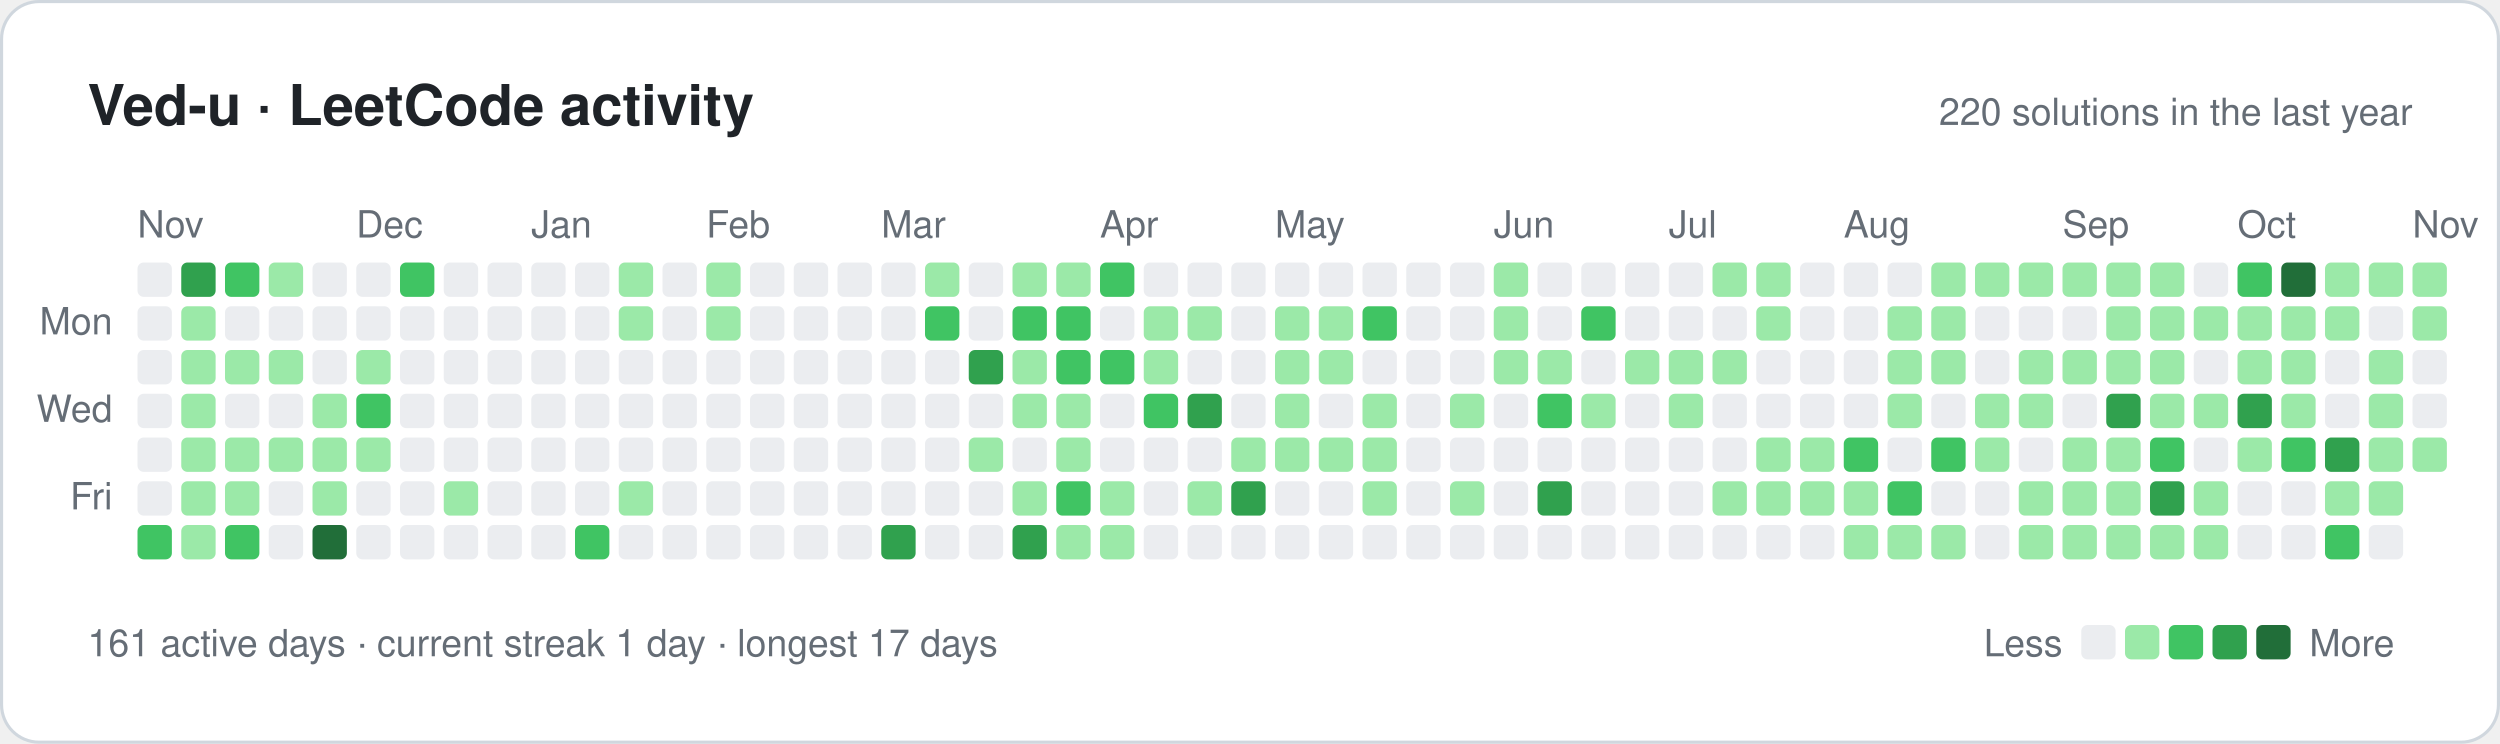
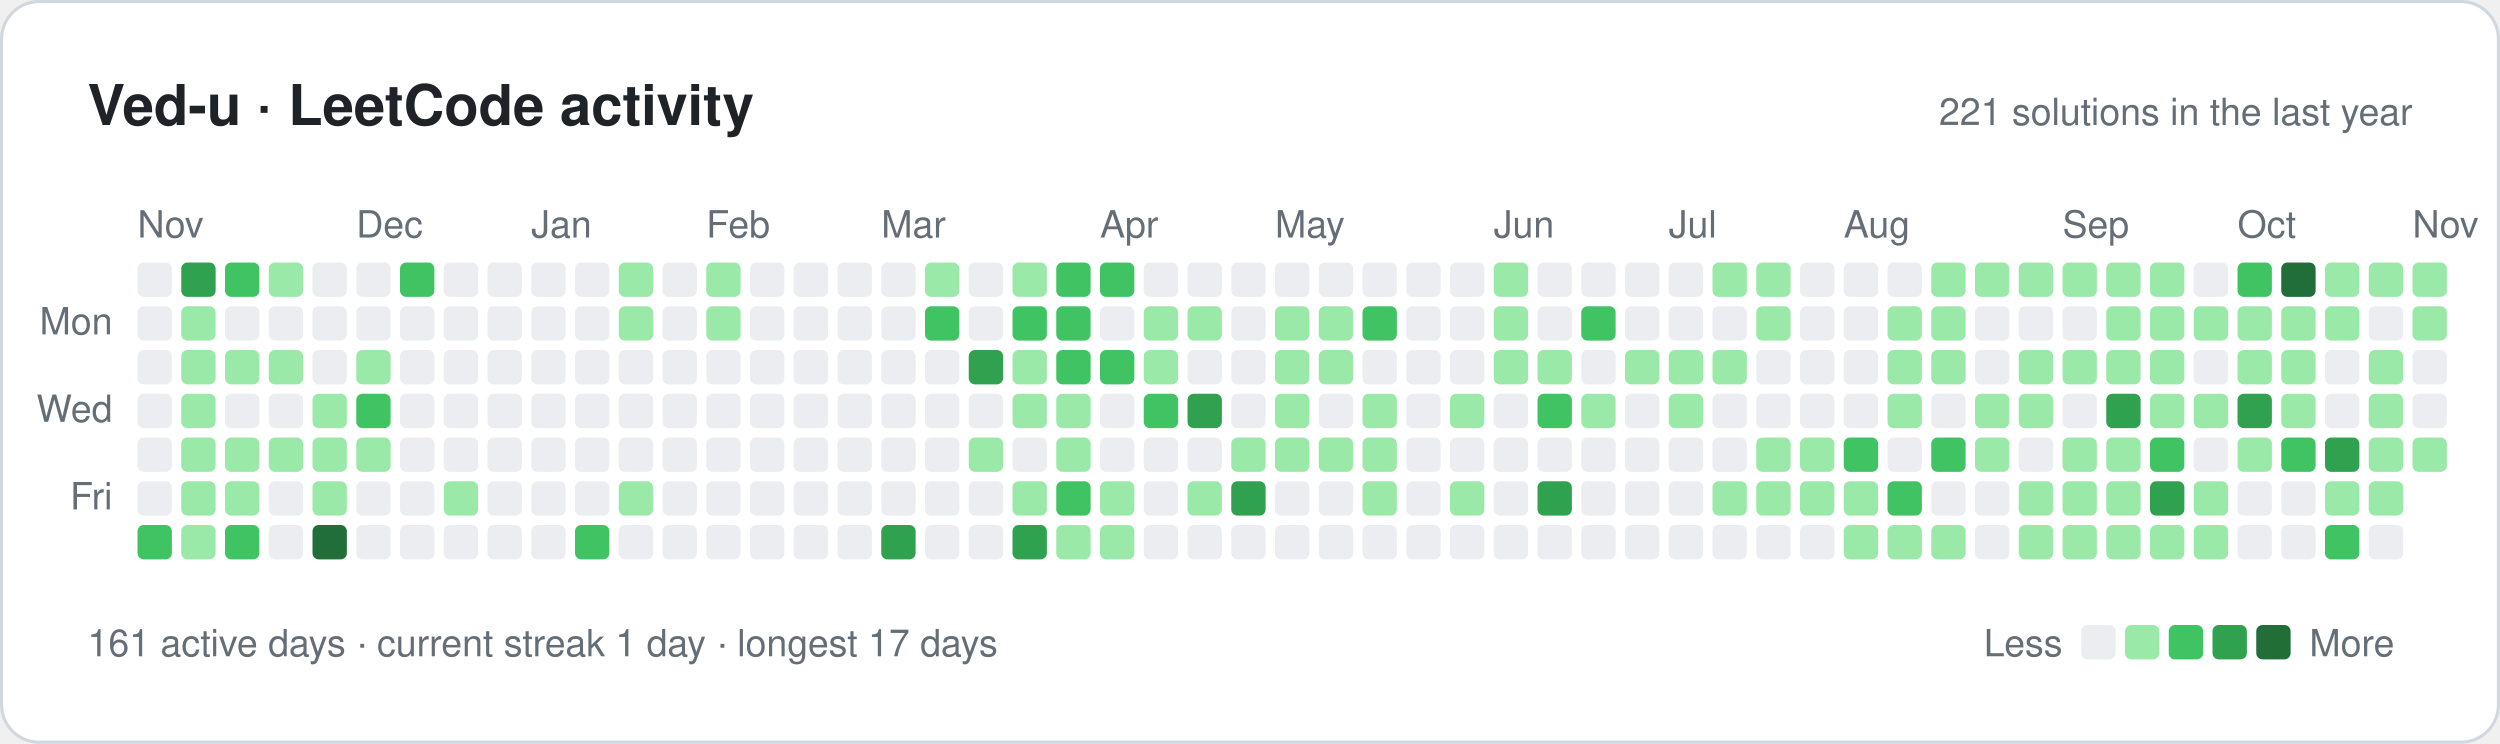
<svg xmlns="http://www.w3.org/2000/svg" width="800" height="238" viewBox="0 0 800 238" font-family="-apple-system,BlinkMacSystemFont,'Segoe UI',Helvetica,Arial,sans-serif" role="img" aria-labelledby="t">
  <style>
.bg{fill:#ffffff;stroke:#d0d7de}.title{fill:#1f2328;font-size:18px;font-weight:600}.muted{fill:#656d76;font-size:12px}
.label{fill:#1f2328;font-size:13px;font-weight:600}.value{fill:#1f2328;font-size:22px;font-weight:700}.value-sm{fill:#1f2328;font-size:14px;font-weight:700}
.total{fill:#1f2328;font-size:30px;font-weight:700}.track{fill:#eaeef2}.ring-track{stroke:#eaeef2}.divider{stroke:#d0d7de}.grid{stroke:#d0d7de;fill:none}
@media (prefers-color-scheme: dark){.bg{fill:#0d1117;stroke:#30363d}.title,.label,.value,.value-sm,.total{fill:#e6edf3}.muted{fill:#8b949e}.track{fill:#21262d}.ring-track{stroke:#21262d}.divider{stroke:#30363d}.grid{stroke:#30363d}}
@keyframes ls-fade{from{opacity:0;transform:translateY(6px)}to{opacity:1;transform:none}}
@keyframes ls-grow{from{transform:scaleX(0)}to{transform:scaleX(1)}}
@keyframes ls-pop{from{opacity:0;transform:scale(.2)}to{opacity:1;transform:scale(1)}}
@keyframes ls-pulse{0%,100%{opacity:1}50%{opacity:.3}}
.fade{animation:ls-fade .6s ease-out both}
.grow{transform-box:fill-box;transform-origin:left center;animation:ls-grow .9s cubic-bezier(.2,.7,.3,1) both}
.pulse{animation:ls-pulse 1.8s ease-in-out infinite}
.d1{animation-delay:0.12s}
.d2{animation-delay:0.24s}
.d3{animation-delay:0.36s}
.d4{animation-delay:0.48s}
.d5{animation-delay:0.60s}
.d6{animation-delay:0.72s}
.d7{animation-delay:0.84s}
.d8{animation-delay:0.96s}
@media (prefers-reduced-motion: reduce){*{animation:none!important}}
.h0{fill:#ebedf0}.h1{fill:#9be9a8}.h2{fill:#40c463}.h3{fill:#30a14e}.h4{fill:#216e39}
@media (prefers-color-scheme: dark){.h0{fill:#161b22}.h1{fill:#0e4429}.h2{fill:#006d32}.h3{fill:#26a641}.h4{fill:#39d353}}
</style>
  <rect x="0.5" y="0.5" width="799" height="237" rx="12" class="bg" />
  <g class="fade">
    <text x="28" y="40" class="title">Ved-u · LeetCode activity</text>
-     <text x="772" y="40" class="muted" text-anchor="end">220 solutions in the last year</text>
+     <text x="772" y="40" class="muted" text-anchor="end">221 solutions in the last year</text>
  </g>
  <text x="44" y="76" class="muted" font-size="11">Nov</text>
  <text x="114" y="76" class="muted" font-size="11">Dec</text>
  <text x="170" y="76" class="muted" font-size="11">Jan</text>
  <text x="226" y="76" class="muted" font-size="11">Feb</text>
  <text x="282" y="76" class="muted" font-size="11">Mar</text>
  <text x="352" y="76" class="muted" font-size="11">Apr</text>
  <text x="408" y="76" class="muted" font-size="11">May</text>
  <text x="478" y="76" class="muted" font-size="11">Jun</text>
  <text x="534" y="76" class="muted" font-size="11">Jul</text>
  <text x="590" y="76" class="muted" font-size="11">Aug</text>
  <text x="660" y="76" class="muted" font-size="11">Sep</text>
  <text x="716" y="76" class="muted" font-size="11">Oct</text>
  <text x="772" y="76" class="muted" font-size="11">Nov</text>
  <text x="36" y="107" class="muted" font-size="10" text-anchor="end">Mon</text>
  <text x="36" y="135" class="muted" font-size="10" text-anchor="end">Wed</text>
  <text x="36" y="163" class="muted" font-size="10" text-anchor="end">Fri</text>
  <g class="fade d1">
    <rect x="44" y="84" width="11" height="11" rx="2" class="h0" />
    <rect x="44" y="98" width="11" height="11" rx="2" class="h0" />
    <rect x="44" y="112" width="11" height="11" rx="2" class="h0" />
    <rect x="44" y="126" width="11" height="11" rx="2" class="h0" />
    <rect x="44" y="140" width="11" height="11" rx="2" class="h0" />
    <rect x="44" y="154" width="11" height="11" rx="2" class="h0" />
    <rect x="44" y="168" width="11" height="11" rx="2" class="h2" />
    <rect x="58" y="84" width="11" height="11" rx="2" class="h3" />
    <rect x="58" y="98" width="11" height="11" rx="2" class="h1" />
    <rect x="58" y="112" width="11" height="11" rx="2" class="h1" />
    <rect x="58" y="126" width="11" height="11" rx="2" class="h1" />
    <rect x="58" y="140" width="11" height="11" rx="2" class="h1" />
    <rect x="58" y="154" width="11" height="11" rx="2" class="h1" />
    <rect x="58" y="168" width="11" height="11" rx="2" class="h1" />
    <rect x="72" y="84" width="11" height="11" rx="2" class="h2" />
    <rect x="72" y="98" width="11" height="11" rx="2" class="h0" />
    <rect x="72" y="112" width="11" height="11" rx="2" class="h1" />
    <rect x="72" y="126" width="11" height="11" rx="2" class="h0" />
    <rect x="72" y="140" width="11" height="11" rx="2" class="h1" />
    <rect x="72" y="154" width="11" height="11" rx="2" class="h1" />
    <rect x="72" y="168" width="11" height="11" rx="2" class="h2" />
    <rect x="86" y="84" width="11" height="11" rx="2" class="h1" />
    <rect x="86" y="98" width="11" height="11" rx="2" class="h0" />
    <rect x="86" y="112" width="11" height="11" rx="2" class="h1" />
    <rect x="86" y="126" width="11" height="11" rx="2" class="h0" />
    <rect x="86" y="140" width="11" height="11" rx="2" class="h1" />
    <rect x="86" y="154" width="11" height="11" rx="2" class="h0" />
    <rect x="86" y="168" width="11" height="11" rx="2" class="h0" />
    <rect x="100" y="84" width="11" height="11" rx="2" class="h0" />
    <rect x="100" y="98" width="11" height="11" rx="2" class="h0" />
    <rect x="100" y="112" width="11" height="11" rx="2" class="h0" />
    <rect x="100" y="126" width="11" height="11" rx="2" class="h1" />
    <rect x="100" y="140" width="11" height="11" rx="2" class="h1" />
    <rect x="100" y="154" width="11" height="11" rx="2" class="h1" />
    <rect x="100" y="168" width="11" height="11" rx="2" class="h4" />
    <rect x="114" y="84" width="11" height="11" rx="2" class="h0" />
    <rect x="114" y="98" width="11" height="11" rx="2" class="h0" />
    <rect x="114" y="112" width="11" height="11" rx="2" class="h1" />
    <rect x="114" y="126" width="11" height="11" rx="2" class="h2" />
    <rect x="114" y="140" width="11" height="11" rx="2" class="h1" />
    <rect x="114" y="154" width="11" height="11" rx="2" class="h0" />
    <rect x="114" y="168" width="11" height="11" rx="2" class="h0" />
    <rect x="128" y="84" width="11" height="11" rx="2" class="h2" />
    <rect x="128" y="98" width="11" height="11" rx="2" class="h0" />
    <rect x="128" y="112" width="11" height="11" rx="2" class="h0" />
    <rect x="128" y="126" width="11" height="11" rx="2" class="h0" />
    <rect x="128" y="140" width="11" height="11" rx="2" class="h0" />
    <rect x="128" y="154" width="11" height="11" rx="2" class="h0" />
    <rect x="128" y="168" width="11" height="11" rx="2" class="h0" />
    <rect x="142" y="84" width="11" height="11" rx="2" class="h0" />
    <rect x="142" y="98" width="11" height="11" rx="2" class="h0" />
    <rect x="142" y="112" width="11" height="11" rx="2" class="h0" />
    <rect x="142" y="126" width="11" height="11" rx="2" class="h0" />
    <rect x="142" y="140" width="11" height="11" rx="2" class="h0" />
    <rect x="142" y="154" width="11" height="11" rx="2" class="h1" />
    <rect x="142" y="168" width="11" height="11" rx="2" class="h0" />
    <rect x="156" y="84" width="11" height="11" rx="2" class="h0" />
    <rect x="156" y="98" width="11" height="11" rx="2" class="h0" />
    <rect x="156" y="112" width="11" height="11" rx="2" class="h0" />
    <rect x="156" y="126" width="11" height="11" rx="2" class="h0" />
    <rect x="156" y="140" width="11" height="11" rx="2" class="h0" />
    <rect x="156" y="154" width="11" height="11" rx="2" class="h0" />
    <rect x="156" y="168" width="11" height="11" rx="2" class="h0" />
    <rect x="170" y="84" width="11" height="11" rx="2" class="h0" />
    <rect x="170" y="98" width="11" height="11" rx="2" class="h0" />
    <rect x="170" y="112" width="11" height="11" rx="2" class="h0" />
    <rect x="170" y="126" width="11" height="11" rx="2" class="h0" />
    <rect x="170" y="140" width="11" height="11" rx="2" class="h0" />
    <rect x="170" y="154" width="11" height="11" rx="2" class="h0" />
    <rect x="170" y="168" width="11" height="11" rx="2" class="h0" />
    <rect x="184" y="84" width="11" height="11" rx="2" class="h0" />
    <rect x="184" y="98" width="11" height="11" rx="2" class="h0" />
    <rect x="184" y="112" width="11" height="11" rx="2" class="h0" />
    <rect x="184" y="126" width="11" height="11" rx="2" class="h0" />
    <rect x="184" y="140" width="11" height="11" rx="2" class="h0" />
    <rect x="184" y="154" width="11" height="11" rx="2" class="h0" />
    <rect x="184" y="168" width="11" height="11" rx="2" class="h2" />
    <rect x="198" y="84" width="11" height="11" rx="2" class="h1" />
    <rect x="198" y="98" width="11" height="11" rx="2" class="h1" />
    <rect x="198" y="112" width="11" height="11" rx="2" class="h0" />
    <rect x="198" y="126" width="11" height="11" rx="2" class="h0" />
    <rect x="198" y="140" width="11" height="11" rx="2" class="h0" />
    <rect x="198" y="154" width="11" height="11" rx="2" class="h1" />
    <rect x="198" y="168" width="11" height="11" rx="2" class="h0" />
    <rect x="212" y="84" width="11" height="11" rx="2" class="h0" />
    <rect x="212" y="98" width="11" height="11" rx="2" class="h0" />
    <rect x="212" y="112" width="11" height="11" rx="2" class="h0" />
    <rect x="212" y="126" width="11" height="11" rx="2" class="h0" />
    <rect x="212" y="140" width="11" height="11" rx="2" class="h0" />
    <rect x="212" y="154" width="11" height="11" rx="2" class="h0" />
    <rect x="212" y="168" width="11" height="11" rx="2" class="h0" />
    <rect x="226" y="84" width="11" height="11" rx="2" class="h1" />
    <rect x="226" y="98" width="11" height="11" rx="2" class="h1" />
    <rect x="226" y="112" width="11" height="11" rx="2" class="h0" />
    <rect x="226" y="126" width="11" height="11" rx="2" class="h0" />
    <rect x="226" y="140" width="11" height="11" rx="2" class="h0" />
    <rect x="226" y="154" width="11" height="11" rx="2" class="h0" />
    <rect x="226" y="168" width="11" height="11" rx="2" class="h0" />
    <rect x="240" y="84" width="11" height="11" rx="2" class="h0" />
    <rect x="240" y="98" width="11" height="11" rx="2" class="h0" />
    <rect x="240" y="112" width="11" height="11" rx="2" class="h0" />
    <rect x="240" y="126" width="11" height="11" rx="2" class="h0" />
    <rect x="240" y="140" width="11" height="11" rx="2" class="h0" />
    <rect x="240" y="154" width="11" height="11" rx="2" class="h0" />
    <rect x="240" y="168" width="11" height="11" rx="2" class="h0" />
    <rect x="254" y="84" width="11" height="11" rx="2" class="h0" />
    <rect x="254" y="98" width="11" height="11" rx="2" class="h0" />
    <rect x="254" y="112" width="11" height="11" rx="2" class="h0" />
    <rect x="254" y="126" width="11" height="11" rx="2" class="h0" />
    <rect x="254" y="140" width="11" height="11" rx="2" class="h0" />
    <rect x="254" y="154" width="11" height="11" rx="2" class="h0" />
    <rect x="254" y="168" width="11" height="11" rx="2" class="h0" />
    <rect x="268" y="84" width="11" height="11" rx="2" class="h0" />
    <rect x="268" y="98" width="11" height="11" rx="2" class="h0" />
    <rect x="268" y="112" width="11" height="11" rx="2" class="h0" />
    <rect x="268" y="126" width="11" height="11" rx="2" class="h0" />
    <rect x="268" y="140" width="11" height="11" rx="2" class="h0" />
    <rect x="268" y="154" width="11" height="11" rx="2" class="h0" />
    <rect x="268" y="168" width="11" height="11" rx="2" class="h0" />
    <rect x="282" y="84" width="11" height="11" rx="2" class="h0" />
    <rect x="282" y="98" width="11" height="11" rx="2" class="h0" />
    <rect x="282" y="112" width="11" height="11" rx="2" class="h0" />
    <rect x="282" y="126" width="11" height="11" rx="2" class="h0" />
    <rect x="282" y="140" width="11" height="11" rx="2" class="h0" />
    <rect x="282" y="154" width="11" height="11" rx="2" class="h0" />
    <rect x="282" y="168" width="11" height="11" rx="2" class="h3" />
    <rect x="296" y="84" width="11" height="11" rx="2" class="h1" />
    <rect x="296" y="98" width="11" height="11" rx="2" class="h2" />
    <rect x="296" y="112" width="11" height="11" rx="2" class="h0" />
    <rect x="296" y="126" width="11" height="11" rx="2" class="h0" />
    <rect x="296" y="140" width="11" height="11" rx="2" class="h0" />
    <rect x="296" y="154" width="11" height="11" rx="2" class="h0" />
    <rect x="296" y="168" width="11" height="11" rx="2" class="h0" />
    <rect x="310" y="84" width="11" height="11" rx="2" class="h0" />
    <rect x="310" y="98" width="11" height="11" rx="2" class="h0" />
    <rect x="310" y="112" width="11" height="11" rx="2" class="h3" />
    <rect x="310" y="126" width="11" height="11" rx="2" class="h0" />
    <rect x="310" y="140" width="11" height="11" rx="2" class="h1" />
    <rect x="310" y="154" width="11" height="11" rx="2" class="h0" />
    <rect x="310" y="168" width="11" height="11" rx="2" class="h0" />
    <rect x="324" y="84" width="11" height="11" rx="2" class="h1" />
    <rect x="324" y="98" width="11" height="11" rx="2" class="h2" />
    <rect x="324" y="112" width="11" height="11" rx="2" class="h1" />
    <rect x="324" y="126" width="11" height="11" rx="2" class="h1" />
    <rect x="324" y="140" width="11" height="11" rx="2" class="h0" />
    <rect x="324" y="154" width="11" height="11" rx="2" class="h1" />
    <rect x="324" y="168" width="11" height="11" rx="2" class="h3" />
-     <rect x="338" y="84" width="11" height="11" rx="2" class="h1" />
+     <rect x="338" y="84" width="11" height="11" rx="2" class="h2" />
    <rect x="338" y="98" width="11" height="11" rx="2" class="h2" />
    <rect x="338" y="112" width="11" height="11" rx="2" class="h2" />
    <rect x="338" y="126" width="11" height="11" rx="2" class="h1" />
    <rect x="338" y="140" width="11" height="11" rx="2" class="h1" />
    <rect x="338" y="154" width="11" height="11" rx="2" class="h2" />
    <rect x="338" y="168" width="11" height="11" rx="2" class="h1" />
    <rect x="352" y="84" width="11" height="11" rx="2" class="h2" />
    <rect x="352" y="98" width="11" height="11" rx="2" class="h0" />
    <rect x="352" y="112" width="11" height="11" rx="2" class="h2" />
    <rect x="352" y="126" width="11" height="11" rx="2" class="h0" />
    <rect x="352" y="140" width="11" height="11" rx="2" class="h0" />
    <rect x="352" y="154" width="11" height="11" rx="2" class="h1" />
    <rect x="352" y="168" width="11" height="11" rx="2" class="h1" />
    <rect x="366" y="84" width="11" height="11" rx="2" class="h0" />
    <rect x="366" y="98" width="11" height="11" rx="2" class="h1" />
    <rect x="366" y="112" width="11" height="11" rx="2" class="h1" />
    <rect x="366" y="126" width="11" height="11" rx="2" class="h2" />
    <rect x="366" y="140" width="11" height="11" rx="2" class="h0" />
    <rect x="366" y="154" width="11" height="11" rx="2" class="h0" />
    <rect x="366" y="168" width="11" height="11" rx="2" class="h0" />
    <rect x="380" y="84" width="11" height="11" rx="2" class="h0" />
    <rect x="380" y="98" width="11" height="11" rx="2" class="h1" />
    <rect x="380" y="112" width="11" height="11" rx="2" class="h0" />
    <rect x="380" y="126" width="11" height="11" rx="2" class="h3" />
    <rect x="380" y="140" width="11" height="11" rx="2" class="h0" />
    <rect x="380" y="154" width="11" height="11" rx="2" class="h1" />
    <rect x="380" y="168" width="11" height="11" rx="2" class="h0" />
    <rect x="394" y="84" width="11" height="11" rx="2" class="h0" />
    <rect x="394" y="98" width="11" height="11" rx="2" class="h0" />
    <rect x="394" y="112" width="11" height="11" rx="2" class="h0" />
    <rect x="394" y="126" width="11" height="11" rx="2" class="h0" />
    <rect x="394" y="140" width="11" height="11" rx="2" class="h1" />
    <rect x="394" y="154" width="11" height="11" rx="2" class="h3" />
    <rect x="394" y="168" width="11" height="11" rx="2" class="h0" />
    <rect x="408" y="84" width="11" height="11" rx="2" class="h0" />
    <rect x="408" y="98" width="11" height="11" rx="2" class="h1" />
    <rect x="408" y="112" width="11" height="11" rx="2" class="h1" />
    <rect x="408" y="126" width="11" height="11" rx="2" class="h1" />
    <rect x="408" y="140" width="11" height="11" rx="2" class="h1" />
    <rect x="408" y="154" width="11" height="11" rx="2" class="h0" />
    <rect x="408" y="168" width="11" height="11" rx="2" class="h0" />
    <rect x="422" y="84" width="11" height="11" rx="2" class="h0" />
    <rect x="422" y="98" width="11" height="11" rx="2" class="h1" />
    <rect x="422" y="112" width="11" height="11" rx="2" class="h1" />
    <rect x="422" y="126" width="11" height="11" rx="2" class="h0" />
    <rect x="422" y="140" width="11" height="11" rx="2" class="h1" />
    <rect x="422" y="154" width="11" height="11" rx="2" class="h0" />
    <rect x="422" y="168" width="11" height="11" rx="2" class="h0" />
    <rect x="436" y="84" width="11" height="11" rx="2" class="h0" />
    <rect x="436" y="98" width="11" height="11" rx="2" class="h2" />
    <rect x="436" y="112" width="11" height="11" rx="2" class="h0" />
    <rect x="436" y="126" width="11" height="11" rx="2" class="h1" />
    <rect x="436" y="140" width="11" height="11" rx="2" class="h1" />
    <rect x="436" y="154" width="11" height="11" rx="2" class="h1" />
    <rect x="436" y="168" width="11" height="11" rx="2" class="h0" />
    <rect x="450" y="84" width="11" height="11" rx="2" class="h0" />
    <rect x="450" y="98" width="11" height="11" rx="2" class="h0" />
    <rect x="450" y="112" width="11" height="11" rx="2" class="h0" />
    <rect x="450" y="126" width="11" height="11" rx="2" class="h0" />
    <rect x="450" y="140" width="11" height="11" rx="2" class="h0" />
    <rect x="450" y="154" width="11" height="11" rx="2" class="h0" />
    <rect x="450" y="168" width="11" height="11" rx="2" class="h0" />
    <rect x="464" y="84" width="11" height="11" rx="2" class="h0" />
    <rect x="464" y="98" width="11" height="11" rx="2" class="h0" />
    <rect x="464" y="112" width="11" height="11" rx="2" class="h0" />
    <rect x="464" y="126" width="11" height="11" rx="2" class="h1" />
    <rect x="464" y="140" width="11" height="11" rx="2" class="h0" />
    <rect x="464" y="154" width="11" height="11" rx="2" class="h1" />
    <rect x="464" y="168" width="11" height="11" rx="2" class="h0" />
    <rect x="478" y="84" width="11" height="11" rx="2" class="h1" />
    <rect x="478" y="98" width="11" height="11" rx="2" class="h1" />
    <rect x="478" y="112" width="11" height="11" rx="2" class="h1" />
    <rect x="478" y="126" width="11" height="11" rx="2" class="h0" />
    <rect x="478" y="140" width="11" height="11" rx="2" class="h0" />
    <rect x="478" y="154" width="11" height="11" rx="2" class="h0" />
    <rect x="478" y="168" width="11" height="11" rx="2" class="h0" />
    <rect x="492" y="84" width="11" height="11" rx="2" class="h0" />
    <rect x="492" y="98" width="11" height="11" rx="2" class="h0" />
    <rect x="492" y="112" width="11" height="11" rx="2" class="h1" />
    <rect x="492" y="126" width="11" height="11" rx="2" class="h2" />
    <rect x="492" y="140" width="11" height="11" rx="2" class="h0" />
    <rect x="492" y="154" width="11" height="11" rx="2" class="h3" />
    <rect x="492" y="168" width="11" height="11" rx="2" class="h0" />
    <rect x="506" y="84" width="11" height="11" rx="2" class="h0" />
    <rect x="506" y="98" width="11" height="11" rx="2" class="h2" />
    <rect x="506" y="112" width="11" height="11" rx="2" class="h0" />
    <rect x="506" y="126" width="11" height="11" rx="2" class="h1" />
    <rect x="506" y="140" width="11" height="11" rx="2" class="h0" />
    <rect x="506" y="154" width="11" height="11" rx="2" class="h0" />
    <rect x="506" y="168" width="11" height="11" rx="2" class="h0" />
    <rect x="520" y="84" width="11" height="11" rx="2" class="h0" />
    <rect x="520" y="98" width="11" height="11" rx="2" class="h0" />
    <rect x="520" y="112" width="11" height="11" rx="2" class="h1" />
    <rect x="520" y="126" width="11" height="11" rx="2" class="h0" />
    <rect x="520" y="140" width="11" height="11" rx="2" class="h0" />
    <rect x="520" y="154" width="11" height="11" rx="2" class="h0" />
    <rect x="520" y="168" width="11" height="11" rx="2" class="h0" />
    <rect x="534" y="84" width="11" height="11" rx="2" class="h0" />
    <rect x="534" y="98" width="11" height="11" rx="2" class="h0" />
    <rect x="534" y="112" width="11" height="11" rx="2" class="h1" />
    <rect x="534" y="126" width="11" height="11" rx="2" class="h1" />
    <rect x="534" y="140" width="11" height="11" rx="2" class="h0" />
    <rect x="534" y="154" width="11" height="11" rx="2" class="h0" />
    <rect x="534" y="168" width="11" height="11" rx="2" class="h0" />
    <rect x="548" y="84" width="11" height="11" rx="2" class="h1" />
    <rect x="548" y="98" width="11" height="11" rx="2" class="h0" />
    <rect x="548" y="112" width="11" height="11" rx="2" class="h1" />
    <rect x="548" y="126" width="11" height="11" rx="2" class="h0" />
    <rect x="548" y="140" width="11" height="11" rx="2" class="h0" />
    <rect x="548" y="154" width="11" height="11" rx="2" class="h1" />
    <rect x="548" y="168" width="11" height="11" rx="2" class="h0" />
    <rect x="562" y="84" width="11" height="11" rx="2" class="h1" />
    <rect x="562" y="98" width="11" height="11" rx="2" class="h1" />
    <rect x="562" y="112" width="11" height="11" rx="2" class="h0" />
    <rect x="562" y="126" width="11" height="11" rx="2" class="h0" />
    <rect x="562" y="140" width="11" height="11" rx="2" class="h1" />
    <rect x="562" y="154" width="11" height="11" rx="2" class="h1" />
    <rect x="562" y="168" width="11" height="11" rx="2" class="h0" />
    <rect x="576" y="84" width="11" height="11" rx="2" class="h0" />
    <rect x="576" y="98" width="11" height="11" rx="2" class="h0" />
    <rect x="576" y="112" width="11" height="11" rx="2" class="h0" />
    <rect x="576" y="126" width="11" height="11" rx="2" class="h0" />
    <rect x="576" y="140" width="11" height="11" rx="2" class="h1" />
    <rect x="576" y="154" width="11" height="11" rx="2" class="h1" />
    <rect x="576" y="168" width="11" height="11" rx="2" class="h0" />
    <rect x="590" y="84" width="11" height="11" rx="2" class="h0" />
    <rect x="590" y="98" width="11" height="11" rx="2" class="h0" />
    <rect x="590" y="112" width="11" height="11" rx="2" class="h0" />
    <rect x="590" y="126" width="11" height="11" rx="2" class="h0" />
    <rect x="590" y="140" width="11" height="11" rx="2" class="h2" />
    <rect x="590" y="154" width="11" height="11" rx="2" class="h1" />
    <rect x="590" y="168" width="11" height="11" rx="2" class="h1" />
    <rect x="604" y="84" width="11" height="11" rx="2" class="h0" />
    <rect x="604" y="98" width="11" height="11" rx="2" class="h1" />
    <rect x="604" y="112" width="11" height="11" rx="2" class="h1" />
    <rect x="604" y="126" width="11" height="11" rx="2" class="h1" />
    <rect x="604" y="140" width="11" height="11" rx="2" class="h0" />
    <rect x="604" y="154" width="11" height="11" rx="2" class="h2" />
    <rect x="604" y="168" width="11" height="11" rx="2" class="h1" />
    <rect x="618" y="84" width="11" height="11" rx="2" class="h1" />
    <rect x="618" y="98" width="11" height="11" rx="2" class="h1" />
    <rect x="618" y="112" width="11" height="11" rx="2" class="h1" />
    <rect x="618" y="126" width="11" height="11" rx="2" class="h0" />
    <rect x="618" y="140" width="11" height="11" rx="2" class="h2" />
    <rect x="618" y="154" width="11" height="11" rx="2" class="h0" />
    <rect x="618" y="168" width="11" height="11" rx="2" class="h1" />
    <rect x="632" y="84" width="11" height="11" rx="2" class="h1" />
    <rect x="632" y="98" width="11" height="11" rx="2" class="h0" />
    <rect x="632" y="112" width="11" height="11" rx="2" class="h0" />
    <rect x="632" y="126" width="11" height="11" rx="2" class="h1" />
    <rect x="632" y="140" width="11" height="11" rx="2" class="h1" />
    <rect x="632" y="154" width="11" height="11" rx="2" class="h0" />
    <rect x="632" y="168" width="11" height="11" rx="2" class="h0" />
    <rect x="646" y="84" width="11" height="11" rx="2" class="h1" />
    <rect x="646" y="98" width="11" height="11" rx="2" class="h0" />
    <rect x="646" y="112" width="11" height="11" rx="2" class="h1" />
    <rect x="646" y="126" width="11" height="11" rx="2" class="h1" />
    <rect x="646" y="140" width="11" height="11" rx="2" class="h0" />
    <rect x="646" y="154" width="11" height="11" rx="2" class="h1" />
    <rect x="646" y="168" width="11" height="11" rx="2" class="h1" />
    <rect x="660" y="84" width="11" height="11" rx="2" class="h1" />
    <rect x="660" y="98" width="11" height="11" rx="2" class="h0" />
    <rect x="660" y="112" width="11" height="11" rx="2" class="h1" />
    <rect x="660" y="126" width="11" height="11" rx="2" class="h0" />
    <rect x="660" y="140" width="11" height="11" rx="2" class="h1" />
    <rect x="660" y="154" width="11" height="11" rx="2" class="h1" />
    <rect x="660" y="168" width="11" height="11" rx="2" class="h1" />
    <rect x="674" y="84" width="11" height="11" rx="2" class="h1" />
    <rect x="674" y="98" width="11" height="11" rx="2" class="h1" />
    <rect x="674" y="112" width="11" height="11" rx="2" class="h1" />
    <rect x="674" y="126" width="11" height="11" rx="2" class="h3" />
    <rect x="674" y="140" width="11" height="11" rx="2" class="h1" />
    <rect x="674" y="154" width="11" height="11" rx="2" class="h1" />
    <rect x="674" y="168" width="11" height="11" rx="2" class="h1" />
    <rect x="688" y="84" width="11" height="11" rx="2" class="h1" />
    <rect x="688" y="98" width="11" height="11" rx="2" class="h1" />
    <rect x="688" y="112" width="11" height="11" rx="2" class="h1" />
    <rect x="688" y="126" width="11" height="11" rx="2" class="h1" />
    <rect x="688" y="140" width="11" height="11" rx="2" class="h2" />
    <rect x="688" y="154" width="11" height="11" rx="2" class="h3" />
    <rect x="688" y="168" width="11" height="11" rx="2" class="h1" />
    <rect x="702" y="84" width="11" height="11" rx="2" class="h0" />
    <rect x="702" y="98" width="11" height="11" rx="2" class="h1" />
    <rect x="702" y="112" width="11" height="11" rx="2" class="h0" />
    <rect x="702" y="126" width="11" height="11" rx="2" class="h1" />
    <rect x="702" y="140" width="11" height="11" rx="2" class="h0" />
    <rect x="702" y="154" width="11" height="11" rx="2" class="h1" />
    <rect x="702" y="168" width="11" height="11" rx="2" class="h1" />
    <rect x="716" y="84" width="11" height="11" rx="2" class="h2" />
    <rect x="716" y="98" width="11" height="11" rx="2" class="h1" />
    <rect x="716" y="112" width="11" height="11" rx="2" class="h1" />
    <rect x="716" y="126" width="11" height="11" rx="2" class="h3" />
    <rect x="716" y="140" width="11" height="11" rx="2" class="h1" />
    <rect x="716" y="154" width="11" height="11" rx="2" class="h0" />
    <rect x="716" y="168" width="11" height="11" rx="2" class="h0" />
    <rect x="730" y="84" width="11" height="11" rx="2" class="h4" />
    <rect x="730" y="98" width="11" height="11" rx="2" class="h1" />
    <rect x="730" y="112" width="11" height="11" rx="2" class="h1" />
    <rect x="730" y="126" width="11" height="11" rx="2" class="h1" />
    <rect x="730" y="140" width="11" height="11" rx="2" class="h2" />
    <rect x="730" y="154" width="11" height="11" rx="2" class="h0" />
    <rect x="730" y="168" width="11" height="11" rx="2" class="h0" />
    <rect x="744" y="84" width="11" height="11" rx="2" class="h1" />
    <rect x="744" y="98" width="11" height="11" rx="2" class="h1" />
    <rect x="744" y="112" width="11" height="11" rx="2" class="h0" />
    <rect x="744" y="126" width="11" height="11" rx="2" class="h0" />
    <rect x="744" y="140" width="11" height="11" rx="2" class="h3" />
    <rect x="744" y="154" width="11" height="11" rx="2" class="h1" />
    <rect x="744" y="168" width="11" height="11" rx="2" class="h2" />
    <rect x="758" y="84" width="11" height="11" rx="2" class="h1" />
    <rect x="758" y="98" width="11" height="11" rx="2" class="h0" />
    <rect x="758" y="112" width="11" height="11" rx="2" class="h1" />
    <rect x="758" y="126" width="11" height="11" rx="2" class="h1" />
    <rect x="758" y="140" width="11" height="11" rx="2" class="h1" />
    <rect x="758" y="154" width="11" height="11" rx="2" class="h1" />
    <rect x="758" y="168" width="11" height="11" rx="2" class="h0" />
    <rect x="772" y="84" width="11" height="11" rx="2" class="h1" />
    <rect x="772" y="98" width="11" height="11" rx="2" class="h1" />
    <rect x="772" y="112" width="11" height="11" rx="2" class="h0" />
    <rect x="772" y="126" width="11" height="11" rx="2" class="h0" />
    <rect x="772" y="140" width="11" height="11" rx="2" class="h1" />
  </g>
  <text x="28" y="210" class="muted">161 active days · current streak 1 day · longest 17 days</text>
  <text x="660" y="210" class="muted" text-anchor="end">Less</text>
  <rect x="666" y="200" width="11" height="11" rx="2" class="h0" />
  <rect x="680" y="200" width="11" height="11" rx="2" class="h1" />
  <rect x="694" y="200" width="11" height="11" rx="2" class="h2" />
  <rect x="708" y="200" width="11" height="11" rx="2" class="h3" />
  <rect x="722" y="200" width="11" height="11" rx="2" class="h4" />
  <text x="739" y="210" class="muted">More</text>
</svg>
